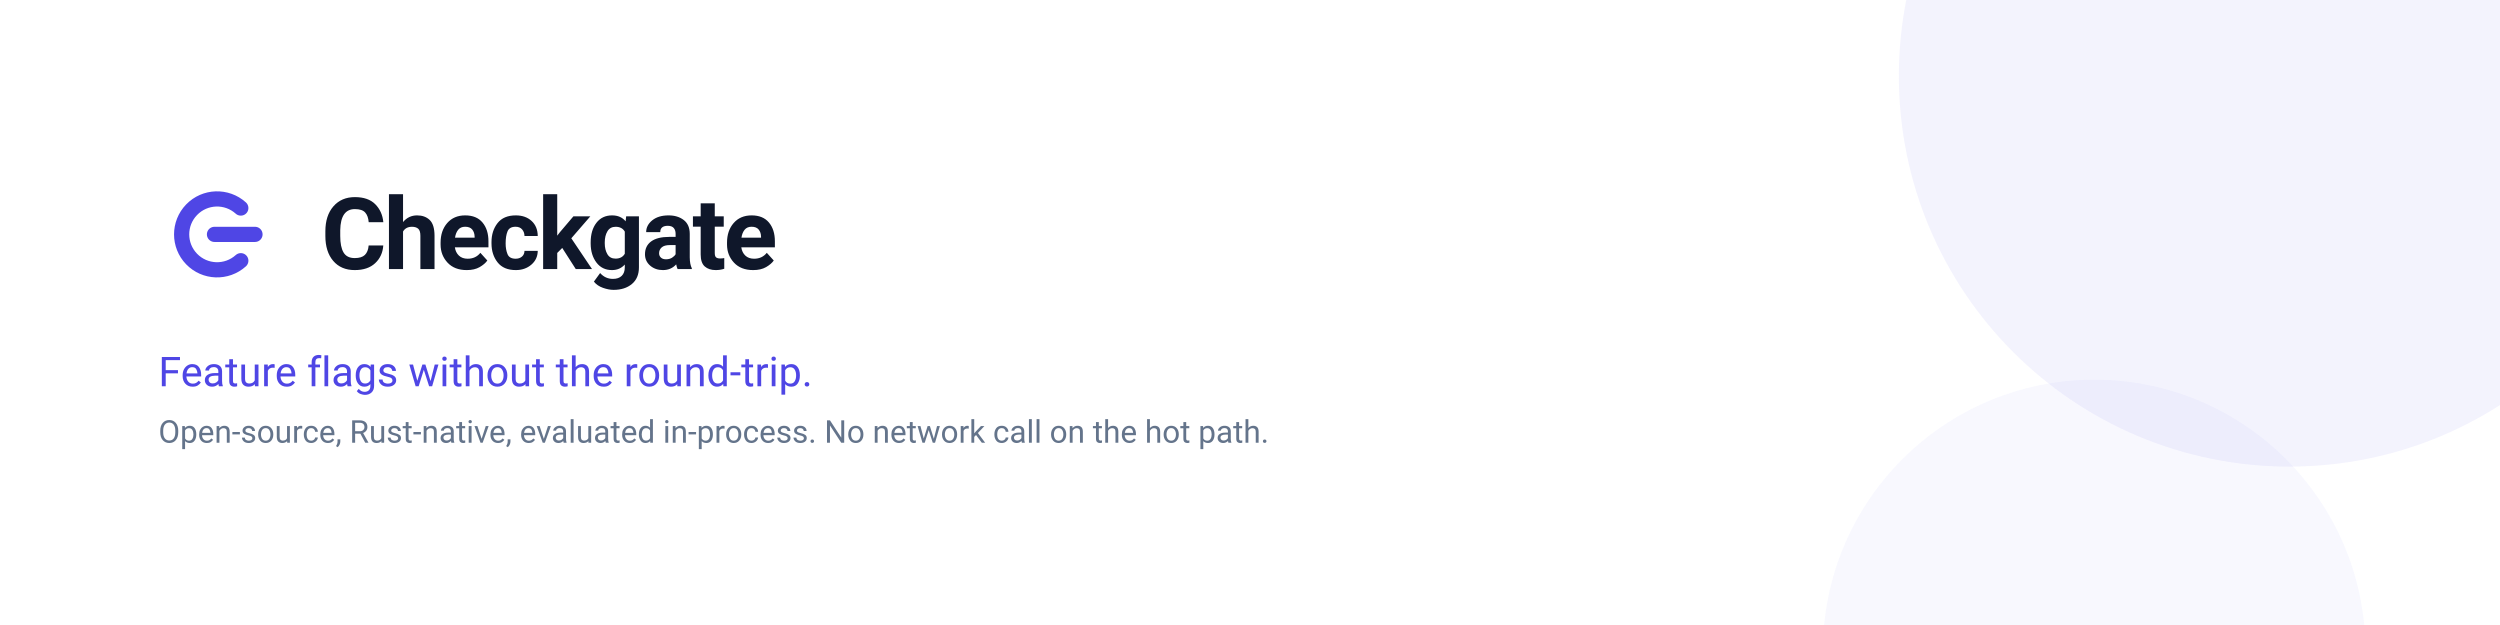
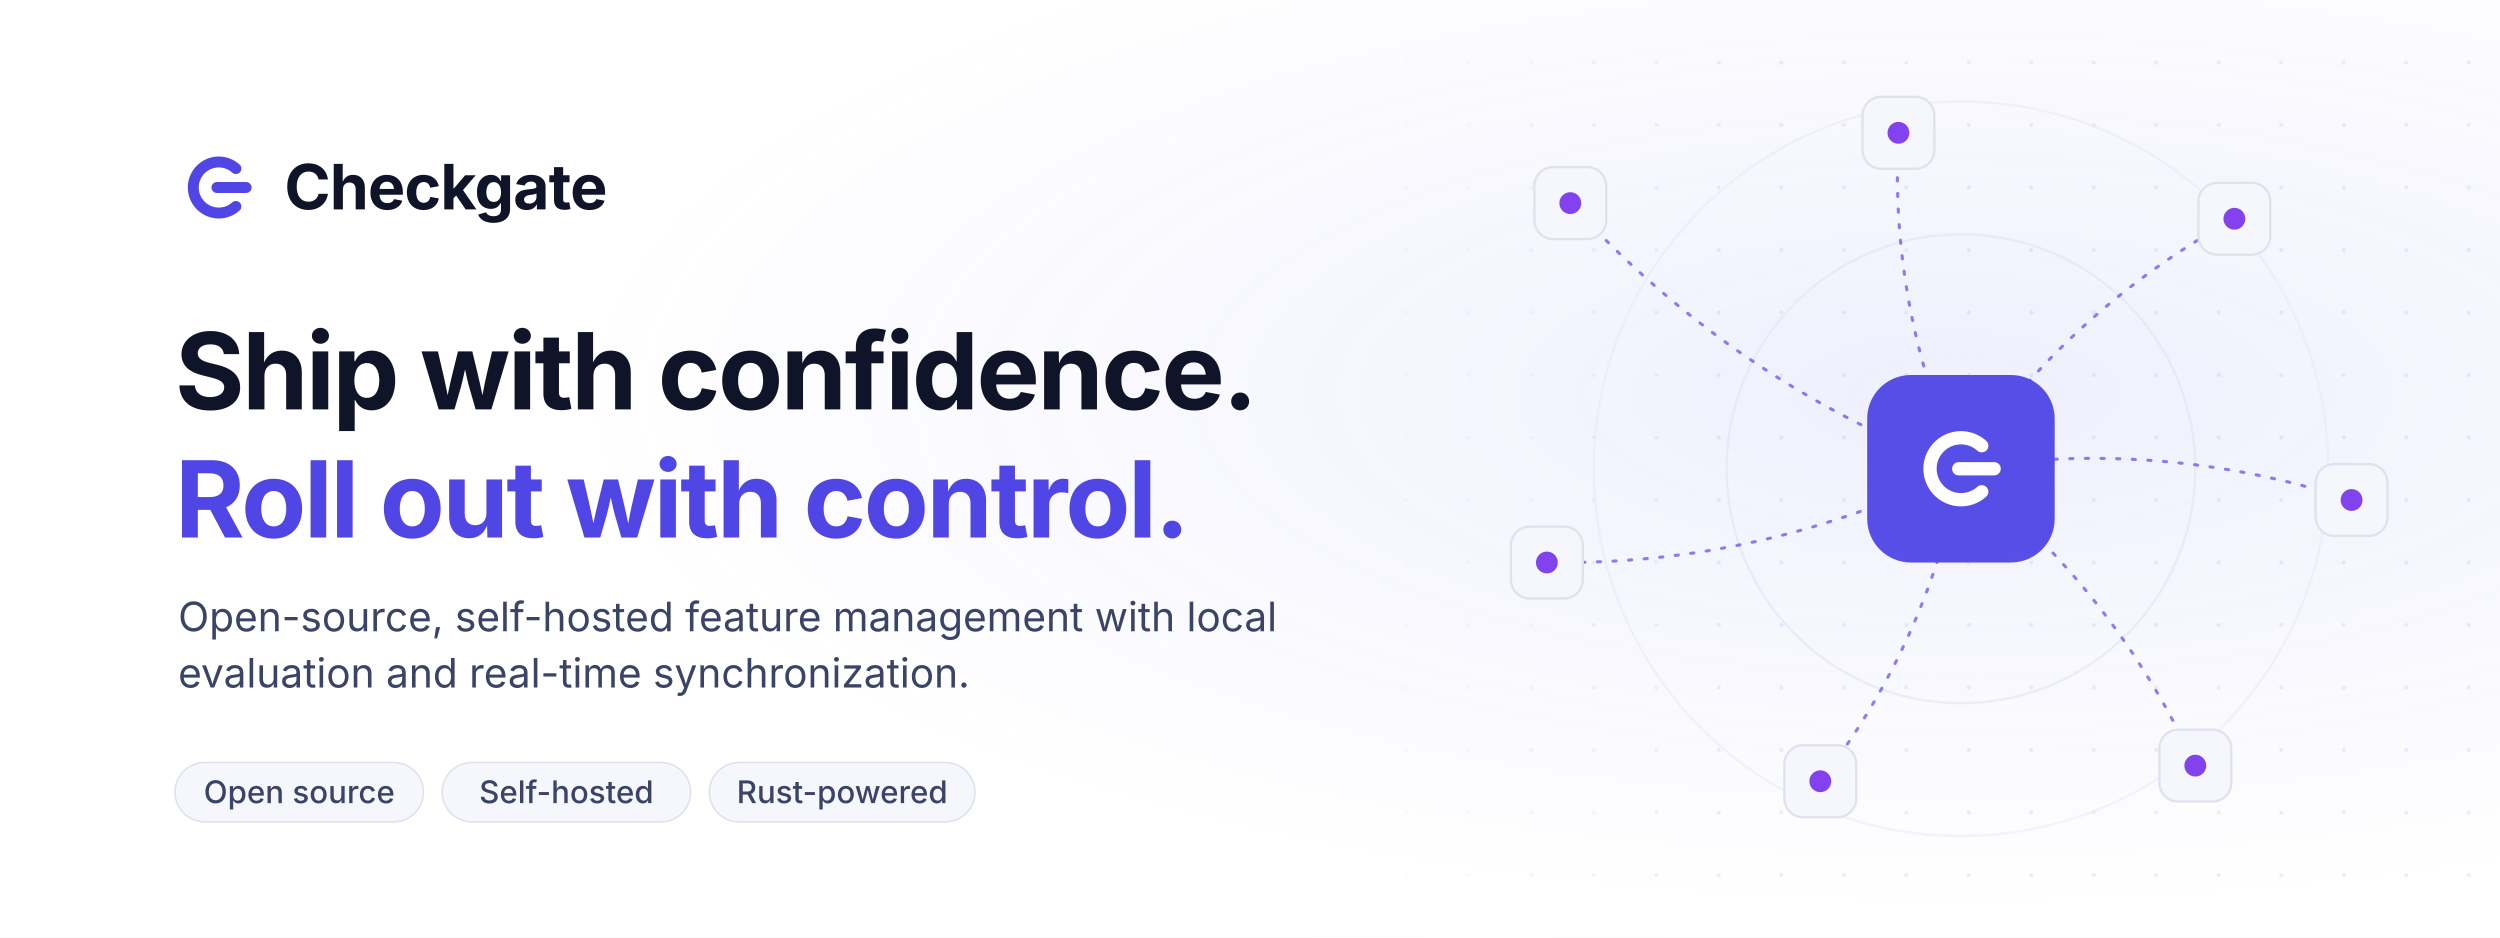
- <svg xmlns="http://www.w3.org/2000/svg" width="2304" height="576" viewBox="0 0 2304 576" fill="none" role="img" aria-label="Checkgate — feature flags without the round-trip">
+ <svg xmlns="http://www.w3.org/2000/svg" viewBox="0 0 1600 600" width="1600" height="600" role="img" aria-labelledby="t d" font-family="Inter, system-ui, -apple-system, 'Segoe UI', Roboto, Helvetica, Arial, sans-serif">
  <defs>
-     <clipPath id="frame-light">
-       <rect width="2304" height="576" rx="0" />
-     </clipPath>
+     <radialGradient id="glow" cx="0.78" cy="0.42" r="0.55">
+       <stop offset="0" stop-color="#6366F1" stop-opacity="0.1" />
+       <stop offset="1" stop-color="#6366F1" stop-opacity="0" />
+     </radialGradient>
+     <linearGradient id="fade" x1="0" x2="1">
+       <stop offset="0" stop-color="#FFFFFF" stop-opacity="1" />
+       <stop offset="0.35" stop-color="#FFFFFF" stop-opacity="0" />
+     </linearGradient>
  </defs>
-   <g clip-path="url(#frame-light)">
-     <rect width="2304" height="576" fill="#FFFFFF" />
-     <circle cx="2110" cy="70" r="360" fill="#4F46E5" opacity="0.07" />
-     <circle cx="1930" cy="600" r="250" fill="#6366F1" opacity="0.05" />
-     <g transform="translate(144 160) scale(2.3333)">
-       <path d="M33.4 13.6 A14 14 0 1 0 33.4 34.4" stroke="#4F46E5" stroke-width="6" stroke-linecap="round" />
-       <path d="M23 24 H39" stroke="#4F46E5" stroke-width="6" stroke-linecap="round" />
+   <rect width="1600" height="600" fill="#FFFFFF" />
+   <path d="M860 40h0.01 M900 40h0.01 M940 40h0.01 M980 40h0.01 M1020 40h0.01 M1060 40h0.01 M1100 40h0.01 M1140 40h0.01 M1180 40h0.01 M1220 40h0.01 M1260 40h0.01 M1300 40h0.01 M1340 40h0.01 M1380 40h0.01 M1420 40h0.01 M1460 40h0.01 M1500 40h0.01 M1540 40h0.01 M1580 40h0.01 M860 80h0.01 M900 80h0.01 M940 80h0.01 M980 80h0.01 M1020 80h0.01 M1060 80h0.01 M1100 80h0.01 M1140 80h0.01 M1180 80h0.01 M1220 80h0.01 M1260 80h0.01 M1300 80h0.01 M1340 80h0.01 M1380 80h0.01 M1420 80h0.01 M1460 80h0.01 M1500 80h0.01 M1540 80h0.01 M1580 80h0.01 M860 120h0.01 M900 120h0.01 M940 120h0.01 M980 120h0.01 M1020 120h0.01 M1060 120h0.01 M1100 120h0.01 M1140 120h0.01 M1180 120h0.01 M1220 120h0.01 M1260 120h0.01 M1300 120h0.01 M1340 120h0.01 M1380 120h0.01 M1420 120h0.01 M1460 120h0.01 M1500 120h0.01 M1540 120h0.01 M1580 120h0.01 M860 160h0.01 M900 160h0.01 M940 160h0.01 M980 160h0.01 M1020 160h0.01 M1060 160h0.01 M1100 160h0.01 M1140 160h0.01 M1180 160h0.01 M1220 160h0.01 M1260 160h0.01 M1300 160h0.01 M1340 160h0.01 M1380 160h0.01 M1420 160h0.01 M1460 160h0.01 M1500 160h0.01 M1540 160h0.01 M1580 160h0.01 M860 200h0.01 M900 200h0.01 M940 200h0.01 M980 200h0.01 M1020 200h0.01 M1060 200h0.01 M1100 200h0.01 M1140 200h0.01 M1180 200h0.01 M1220 200h0.01 M1260 200h0.01 M1300 200h0.01 M1340 200h0.01 M1380 200h0.01 M1420 200h0.01 M1460 200h0.01 M1500 200h0.01 M1540 200h0.01 M1580 200h0.01 M860 240h0.01 M900 240h0.01 M940 240h0.01 M980 240h0.01 M1020 240h0.01 M1060 240h0.01 M1100 240h0.01 M1140 240h0.01 M1180 240h0.01 M1220 240h0.01 M1260 240h0.01 M1300 240h0.01 M1340 240h0.01 M1380 240h0.01 M1420 240h0.01 M1460 240h0.01 M1500 240h0.01 M1540 240h0.01 M1580 240h0.01 M860 280h0.01 M900 280h0.01 M940 280h0.01 M980 280h0.01 M1020 280h0.01 M1060 280h0.01 M1100 280h0.01 M1140 280h0.01 M1180 280h0.01 M1220 280h0.01 M1260 280h0.01 M1300 280h0.01 M1340 280h0.01 M1380 280h0.01 M1420 280h0.01 M1460 280h0.01 M1500 280h0.01 M1540 280h0.01 M1580 280h0.01 M860 320h0.01 M900 320h0.01 M940 320h0.01 M980 320h0.01 M1020 320h0.01 M1060 320h0.01 M1100 320h0.01 M1140 320h0.01 M1180 320h0.01 M1220 320h0.01 M1260 320h0.01 M1300 320h0.01 M1340 320h0.01 M1380 320h0.01 M1420 320h0.01 M1460 320h0.01 M1500 320h0.01 M1540 320h0.01 M1580 320h0.01 M860 360h0.01 M900 360h0.01 M940 360h0.01 M980 360h0.01 M1020 360h0.01 M1060 360h0.01 M1100 360h0.01 M1140 360h0.01 M1180 360h0.01 M1220 360h0.01 M1260 360h0.01 M1300 360h0.01 M1340 360h0.01 M1380 360h0.01 M1420 360h0.01 M1460 360h0.01 M1500 360h0.01 M1540 360h0.01 M1580 360h0.01 M860 400h0.01 M900 400h0.01 M940 400h0.01 M980 400h0.01 M1020 400h0.01 M1060 400h0.01 M1100 400h0.01 M1140 400h0.01 M1180 400h0.01 M1220 400h0.01 M1260 400h0.01 M1300 400h0.01 M1340 400h0.01 M1380 400h0.01 M1420 400h0.01 M1460 400h0.01 M1500 400h0.01 M1540 400h0.01 M1580 400h0.01 M860 440h0.01 M900 440h0.01 M940 440h0.01 M980 440h0.01 M1020 440h0.01 M1060 440h0.01 M1100 440h0.01 M1140 440h0.01 M1180 440h0.01 M1220 440h0.01 M1260 440h0.01 M1300 440h0.01 M1340 440h0.01 M1380 440h0.01 M1420 440h0.01 M1460 440h0.01 M1500 440h0.01 M1540 440h0.01 M1580 440h0.01 M860 480h0.01 M900 480h0.01 M940 480h0.01 M980 480h0.01 M1020 480h0.01 M1060 480h0.01 M1100 480h0.01 M1140 480h0.01 M1180 480h0.01 M1220 480h0.01 M1260 480h0.01 M1300 480h0.01 M1340 480h0.01 M1380 480h0.01 M1420 480h0.01 M1460 480h0.01 M1500 480h0.01 M1540 480h0.01 M1580 480h0.01 M860 520h0.01 M900 520h0.01 M940 520h0.01 M980 520h0.01 M1020 520h0.01 M1060 520h0.01 M1100 520h0.01 M1140 520h0.01 M1180 520h0.01 M1220 520h0.01 M1260 520h0.01 M1300 520h0.01 M1340 520h0.01 M1380 520h0.01 M1420 520h0.01 M1460 520h0.01 M1500 520h0.01 M1540 520h0.01 M1580 520h0.01 M860 560h0.01 M900 560h0.01 M940 560h0.01 M980 560h0.01 M1020 560h0.01 M1060 560h0.01 M1100 560h0.01 M1140 560h0.01 M1180 560h0.01 M1220 560h0.01 M1260 560h0.01 M1300 560h0.01 M1340 560h0.01 M1380 560h0.01 M1420 560h0.01 M1460 560h0.01 M1500 560h0.01 M1540 560h0.01 M1580 560h0.01" stroke="#EDEFF7" stroke-width="2.6" stroke-linecap="round" fill="none" />
+   <rect x="840" width="760" height="600" fill="url(#fade)" />
+   <rect width="1600" height="600" fill="url(#glow)" />
+   <g opacity="0.95">
+     <circle cx="1255" cy="300" r="150" fill="none" stroke="#DDE1EE" stroke-width="1.5" opacity="0.55" />
+     <circle cx="1255" cy="300" r="235" fill="none" stroke="#DDE1EE" stroke-width="1.5" opacity="0.35" />
+     <path d="M1255 300 Q1110 245 1005 130" fill="none" stroke="#4F46E5" stroke-width="2" stroke-dasharray="2 8" stroke-linecap="round" opacity="0.7" />
+     <path d="M1255 300 Q1209 197 1215 85" fill="none" stroke="#4F46E5" stroke-width="2" stroke-dasharray="2 8" stroke-linecap="round" opacity="0.7" />
+     <path d="M1255 300 Q1323 199 1430 140" fill="none" stroke="#4F46E5" stroke-width="2" stroke-dasharray="2 8" stroke-linecap="round" opacity="0.7" />
+     <path d="M1255 300 Q1382 280 1505 320" fill="none" stroke="#4F46E5" stroke-width="2" stroke-dasharray="2 8" stroke-linecap="round" opacity="0.7" />
+     <path d="M1255 300 Q1353 377 1405 490" fill="none" stroke="#4F46E5" stroke-width="2" stroke-dasharray="2 8" stroke-linecap="round" opacity="0.7" />
+     <path d="M1255 300 Q1234 411 1165 500" fill="none" stroke="#4F46E5" stroke-width="2" stroke-dasharray="2 8" stroke-linecap="round" opacity="0.7" />
+     <path d="M1255 300 Q1130 362 990 360" fill="none" stroke="#4F46E5" stroke-width="2" stroke-dasharray="2 8" stroke-linecap="round" opacity="0.7" />
+     <rect x="982" y="107" width="46" height="46" rx="12" fill="#F6F7FC" stroke="#DDE1EE" stroke-width="1.5" />
+     <circle cx="1005" cy="130" r="7" fill="#7C3AED" />
+     <rect x="1192" y="62" width="46" height="46" rx="12" fill="#F6F7FC" stroke="#DDE1EE" stroke-width="1.5" />
+     <circle cx="1215" cy="85" r="7" fill="#7C3AED" />
+     <rect x="1407" y="117" width="46" height="46" rx="12" fill="#F6F7FC" stroke="#DDE1EE" stroke-width="1.5" />
+     <circle cx="1430" cy="140" r="7" fill="#7C3AED" />
+     <rect x="1482" y="297" width="46" height="46" rx="12" fill="#F6F7FC" stroke="#DDE1EE" stroke-width="1.5" />
+     <circle cx="1505" cy="320" r="7" fill="#7C3AED" />
+     <rect x="1382" y="467" width="46" height="46" rx="12" fill="#F6F7FC" stroke="#DDE1EE" stroke-width="1.5" />
+     <circle cx="1405" cy="490" r="7" fill="#7C3AED" />
+     <rect x="1142" y="477" width="46" height="46" rx="12" fill="#F6F7FC" stroke="#DDE1EE" stroke-width="1.5" />
+     <circle cx="1165" cy="500" r="7" fill="#7C3AED" />
+     <rect x="967" y="337" width="46" height="46" rx="12" fill="#F6F7FC" stroke="#DDE1EE" stroke-width="1.5" />
+     <circle cx="990" cy="360" r="7" fill="#7C3AED" />
+     <rect x="1195" y="240" width="120" height="120" rx="28" fill="#4F46E5" />
+     <g transform="translate(1221.0 266.0) scale(1.4167)" fill="none" stroke="#FFFFFF" stroke-width="6" stroke-linecap="round">
+       <path d="M33.4 13.6 A14 14 0 1 0 33.4 34.4" />
+       <path d="M23 24 H39" />
    </g>
-     <text x="296" y="248" font-family="'Space Grotesk', system-ui, -apple-system, 'Segoe UI', Roboto, 'Helvetica Neue', Arial, sans-serif" font-size="92" font-weight="700" letter-spacing="-2.5" fill="#0F172A">Checkgate</text>
-     <text x="146" y="356" font-family="system-ui, -apple-system, 'Segoe UI', Roboto, 'Helvetica Neue', Arial, sans-serif" font-size="38" font-weight="400" fill="#4F46E5">Feature flags without the round-trip.</text>
-     <text x="146" y="408" font-family="system-ui, -apple-system, 'Segoe UI', Roboto, 'Helvetica Neue', Arial, sans-serif" font-size="29" font-weight="400" fill="#64748B">Open-source, Rust-native, evaluated in-process. No network call on the hot path.</text>
  </g>
+   <g transform="translate(112 92) scale(1.1667)" fill="none" stroke="#4F46E5" stroke-width="6" stroke-linecap="round">
+     <path d="M33.4 13.6 A14 14 0 1 0 33.4 34.4" />
+     <path d="M23 24 H39" />
+   </g>
+   <text x="182" y="134" font-size="40" font-weight="700" fill="#0F1428" text-anchor="start" letter-spacing="-0.5">Checkgate</text>
+   <text x="112" y="262" font-size="68" font-weight="700" fill="#0F1428" text-anchor="start" letter-spacing="-1.5">Ship with confidence.</text>
+   <text x="112" y="344" font-size="68" font-weight="700" fill="#4F46E5" text-anchor="start" letter-spacing="-1.5">Roll out with control.</text>
+   <text x="114" y="404" font-size="26" font-weight="400" fill="#3A4466" text-anchor="start">Open-source, self-hosted feature management with local</text>
+   <text x="114" y="440" font-size="26" font-weight="400" fill="#3A4466" text-anchor="start">evaluation and real-time synchronization.</text>
+   <rect x="112" y="488" width="159" height="38" rx="19" fill="#F6F7FC" stroke="#DDE1EE" />
+   <text x="191.5" y="514.0" font-size="20" font-weight="500" fill="#3A4466" text-anchor="middle">Open source</text>
+   <rect x="283" y="488" width="159" height="38" rx="19" fill="#F6F7FC" stroke="#DDE1EE" />
+   <text x="362.5" y="514.0" font-size="20" font-weight="500" fill="#3A4466" text-anchor="middle">Self-hosted</text>
+   <rect x="454" y="488" width="170" height="38" rx="19" fill="#F6F7FC" stroke="#DDE1EE" />
+   <text x="539.0" y="514.0" font-size="20" font-weight="500" fill="#3A4466" text-anchor="middle">Rust-powered</text>
</svg>
